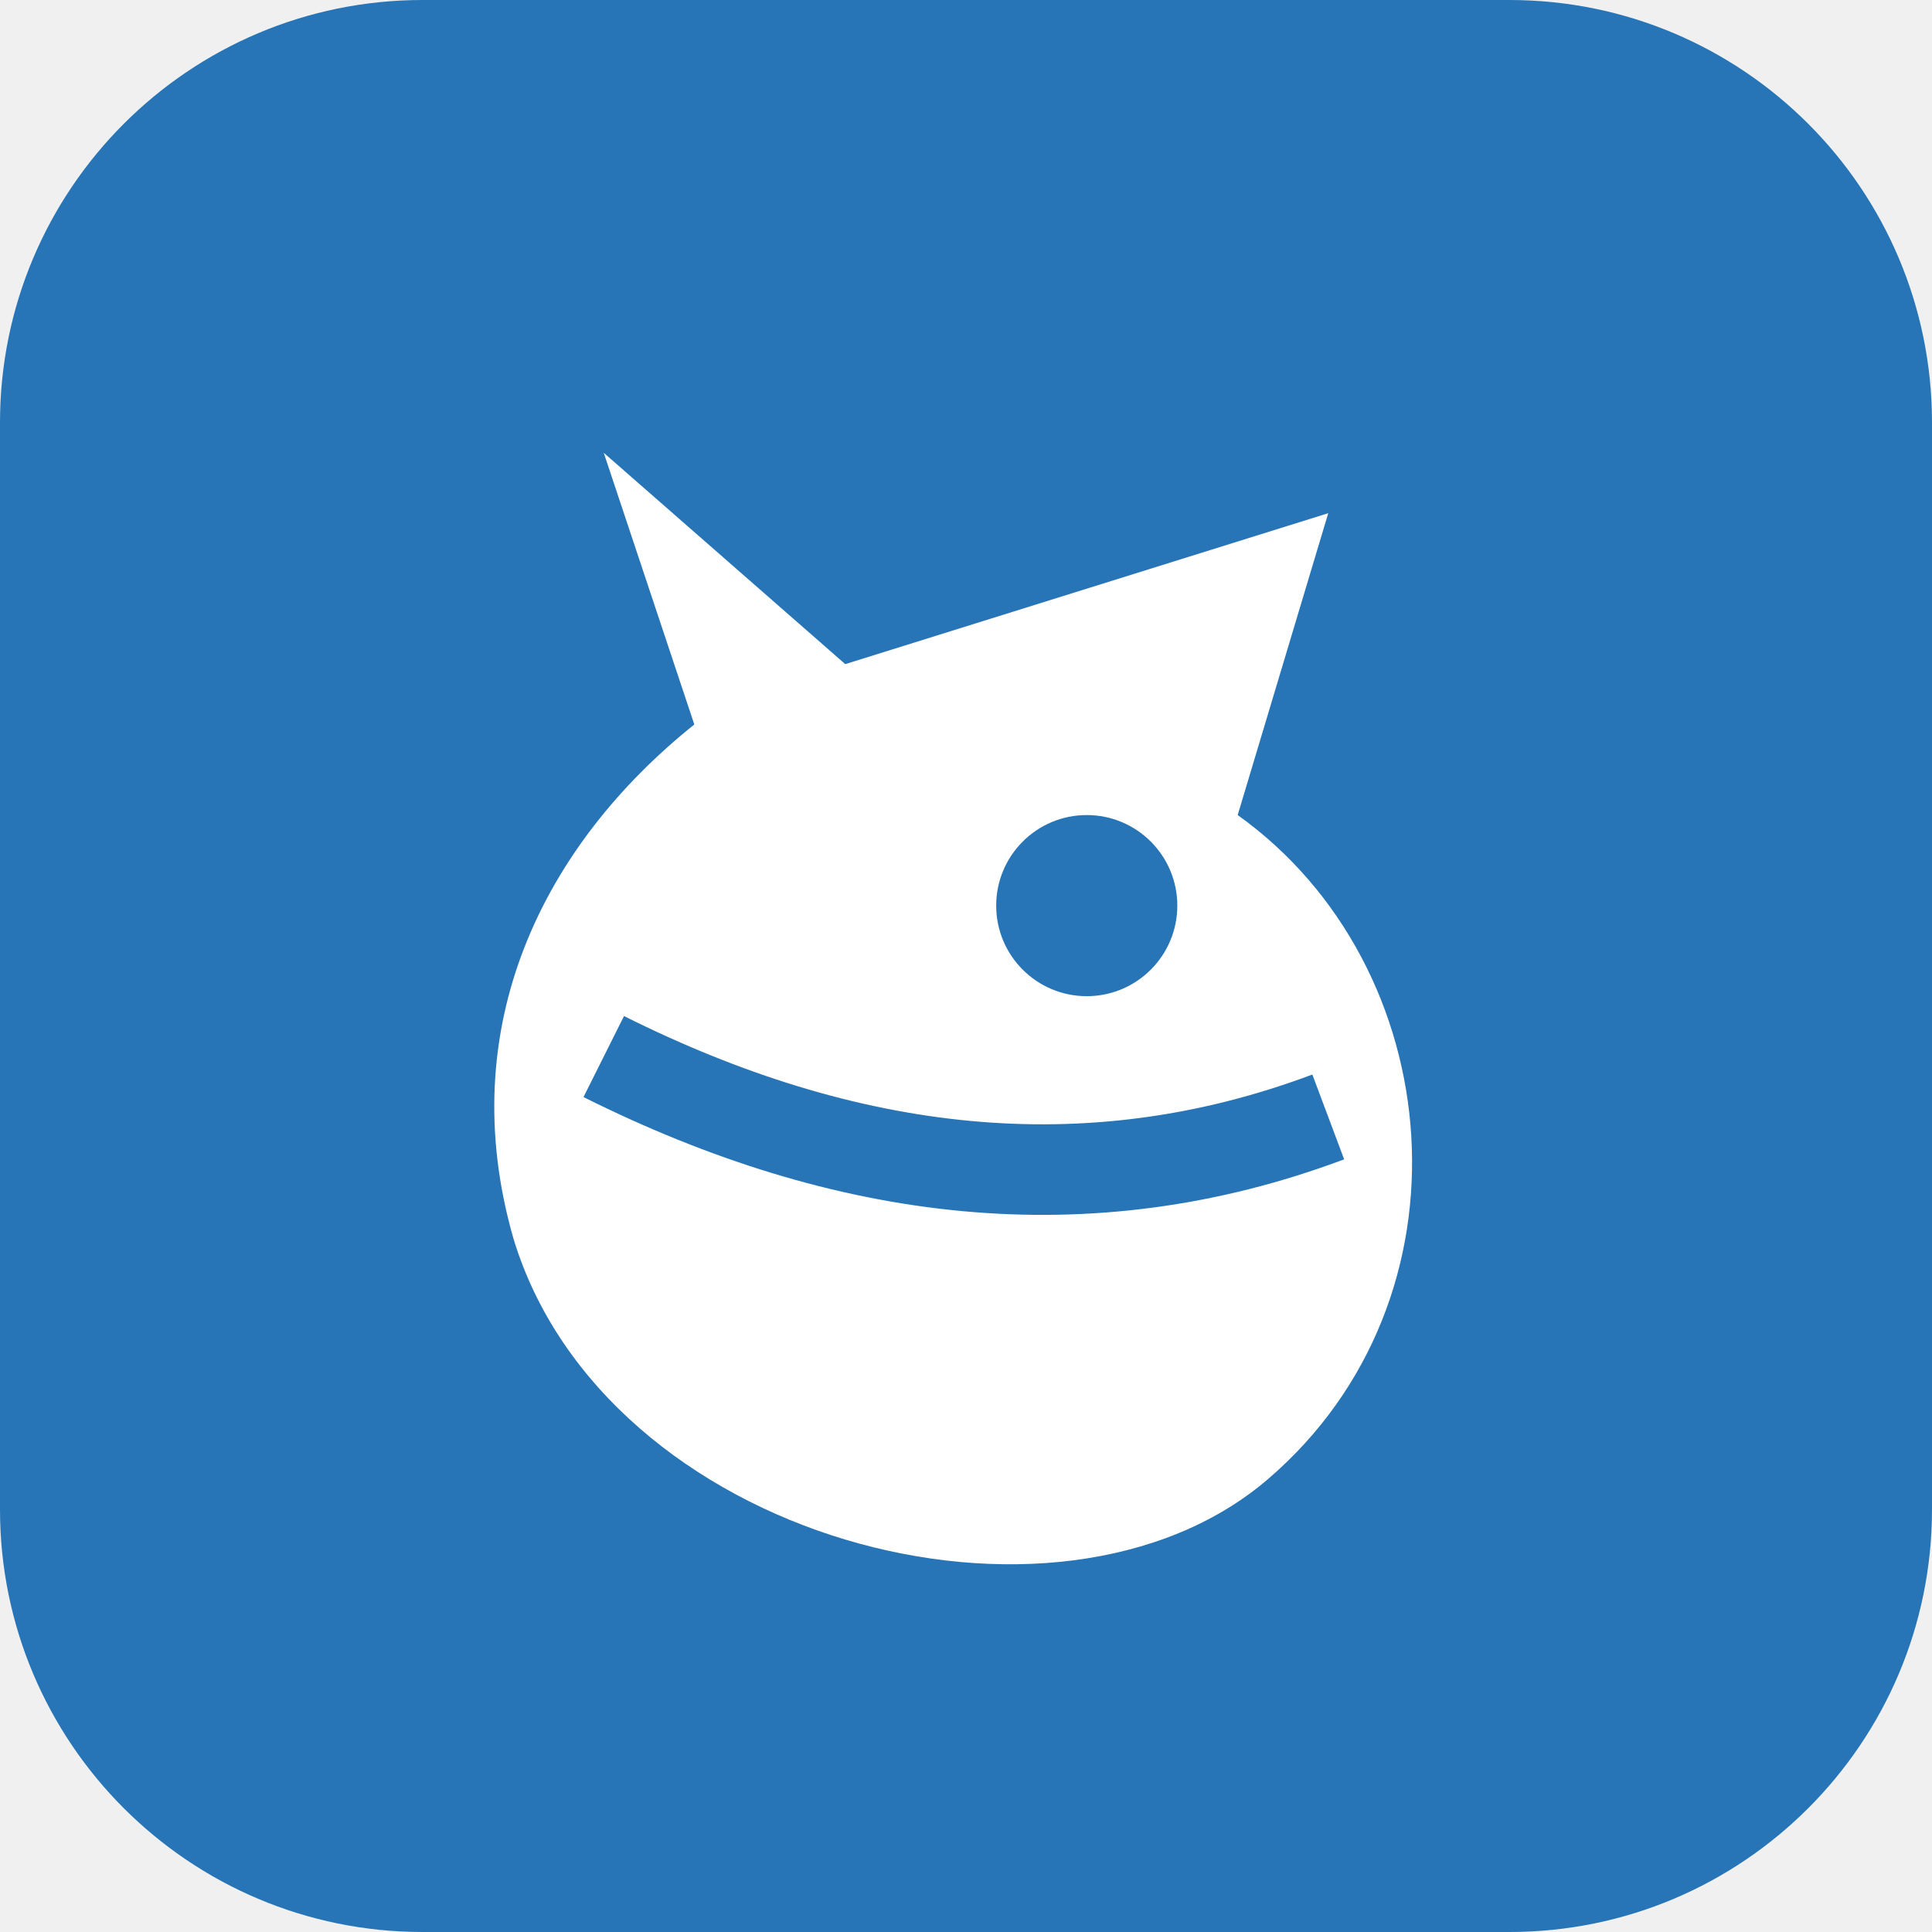
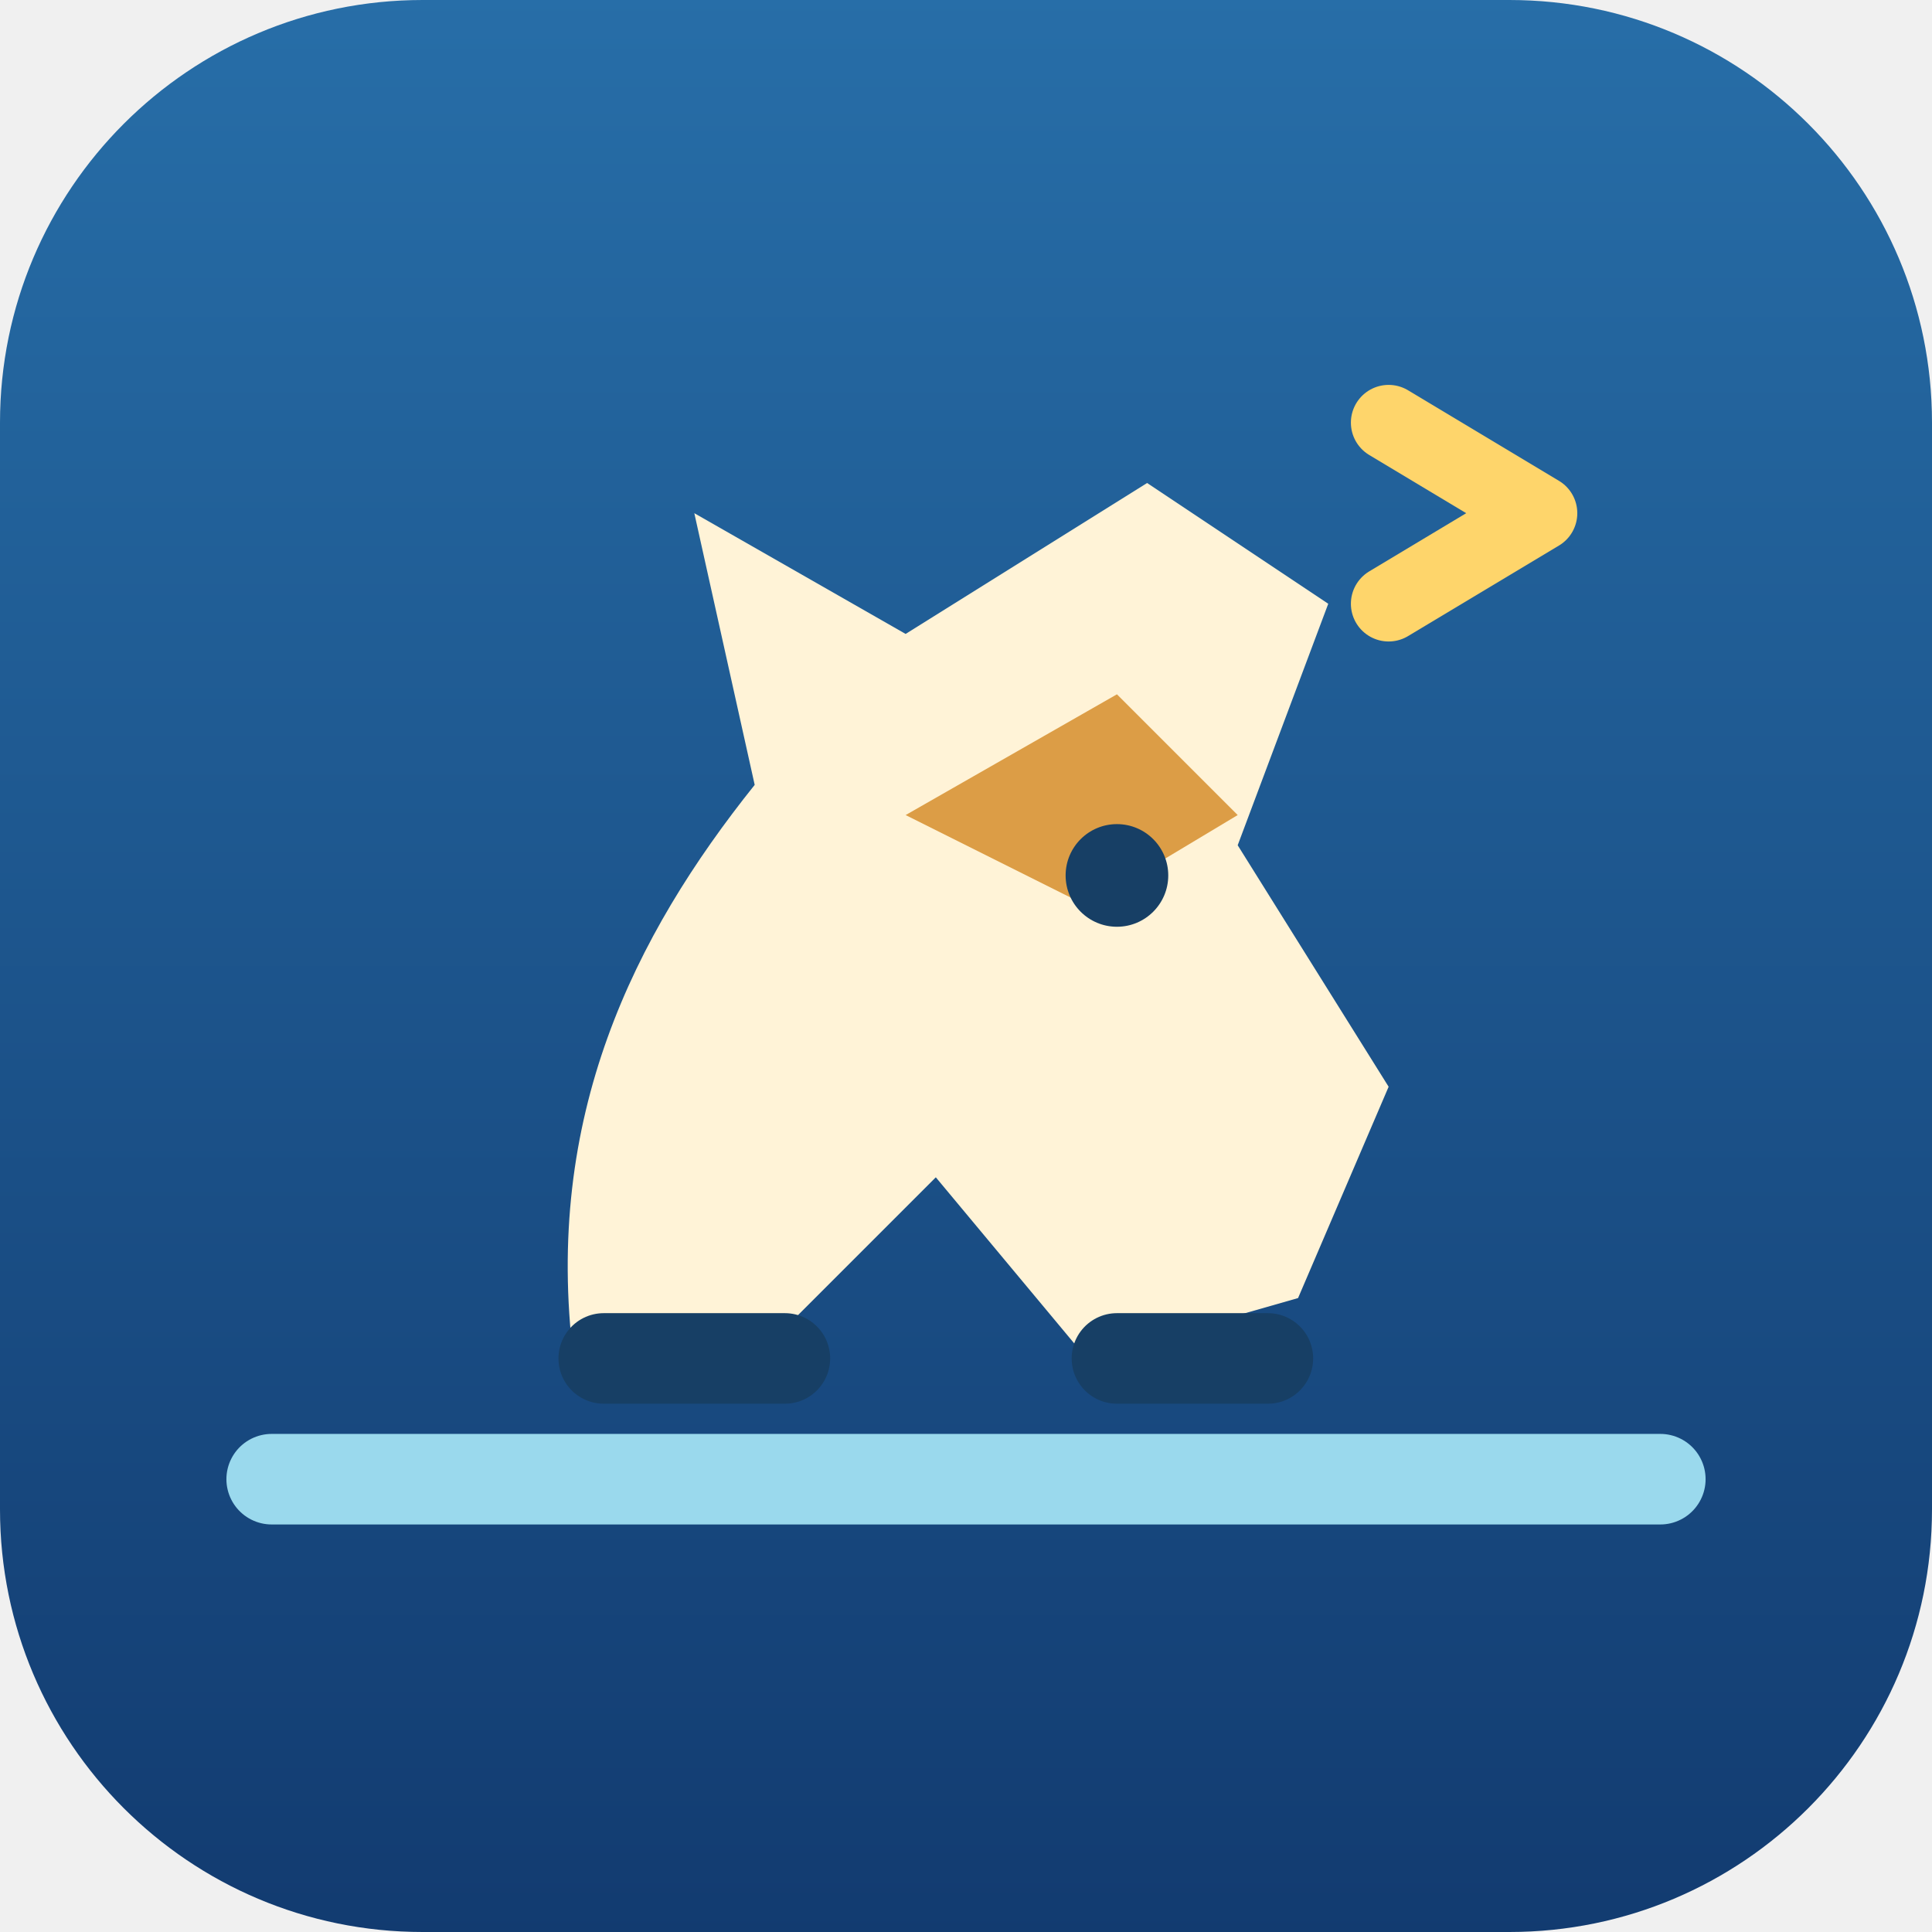
<svg xmlns="http://www.w3.org/2000/svg" viewBox="0 0 64 64">
-   <rect width="64" height="64" rx="14" fill="#2775b6" />
-   <path fill="#fff" d="M20 15l8 7 16-5-3 10c7 5 8 16 1 22-7 6-22 2-25-8-2-7 1-13 6-17z" />
-   <circle cx="36" cy="30" r="3" fill="#2775b6" />
-   <path fill="none" stroke="#2775b6" stroke-width="3" d="M20 35c8 4 16 5 24 2" />
+   <defs>
+     <linearGradient id="b" x2="0" y2="1">
+       <stop stop-color="#276ea8" />
+       <stop offset="1" stop-color="#123b70" />
+     </linearGradient>
+   </defs>
+   <rect width="64" height="64" rx="14" fill="url(#b)" />
+   <path d="M9 49h46" stroke="#9ad9ed" stroke-width="3" stroke-linecap="round" />
+   <path d="M19 45c-1-8 2-14 6-19l-2-9 7 4 8-5 6 4-3 8 5 8-3 7-7 2-5-6-6 6z" fill="#fff3d7" />
+   <path d="M30 27l7-4 4 4-5 3z" fill="#dc9d46" />
+   <circle cx="37" cy="29" r="1.7" fill="#173f65" />
+   <path d="M20 45h6m11 0h5" stroke="#173f65" stroke-width="3" stroke-linecap="round" />
+   <path d="M46 14l5 3-5 3" fill="none" stroke="#fed56b" stroke-width="2.5" stroke-linecap="round" stroke-linejoin="round" />
</svg>
